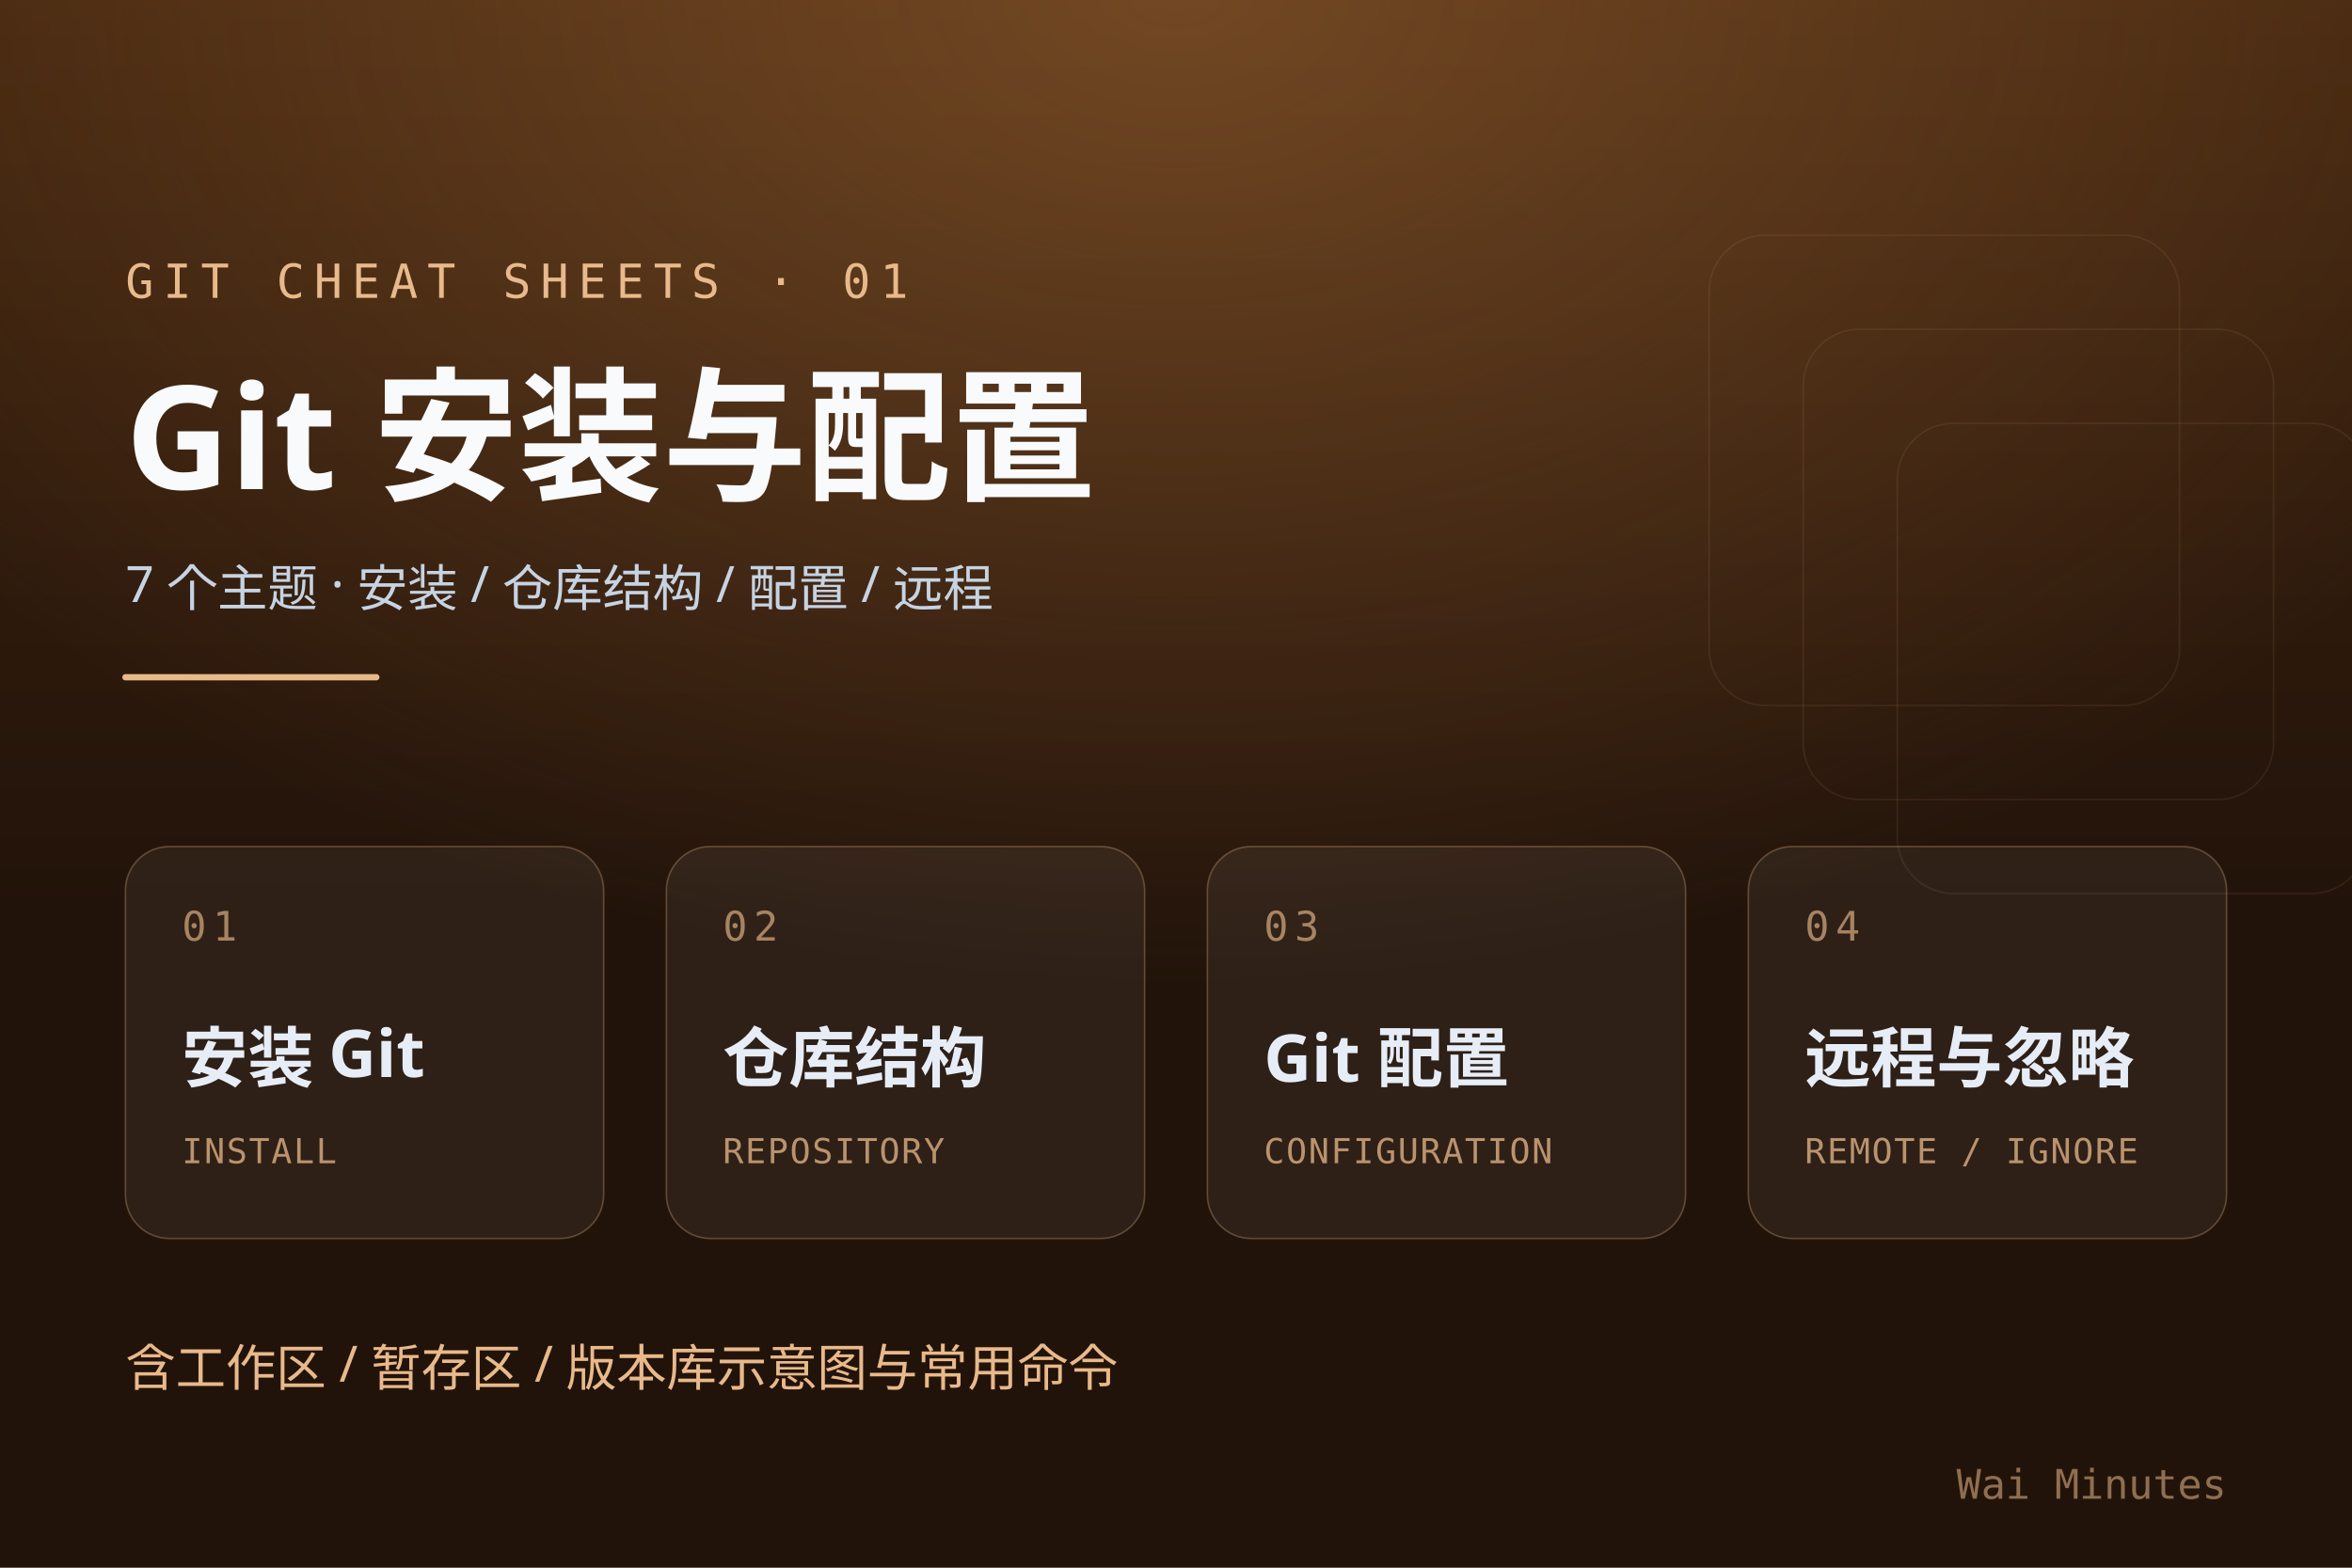
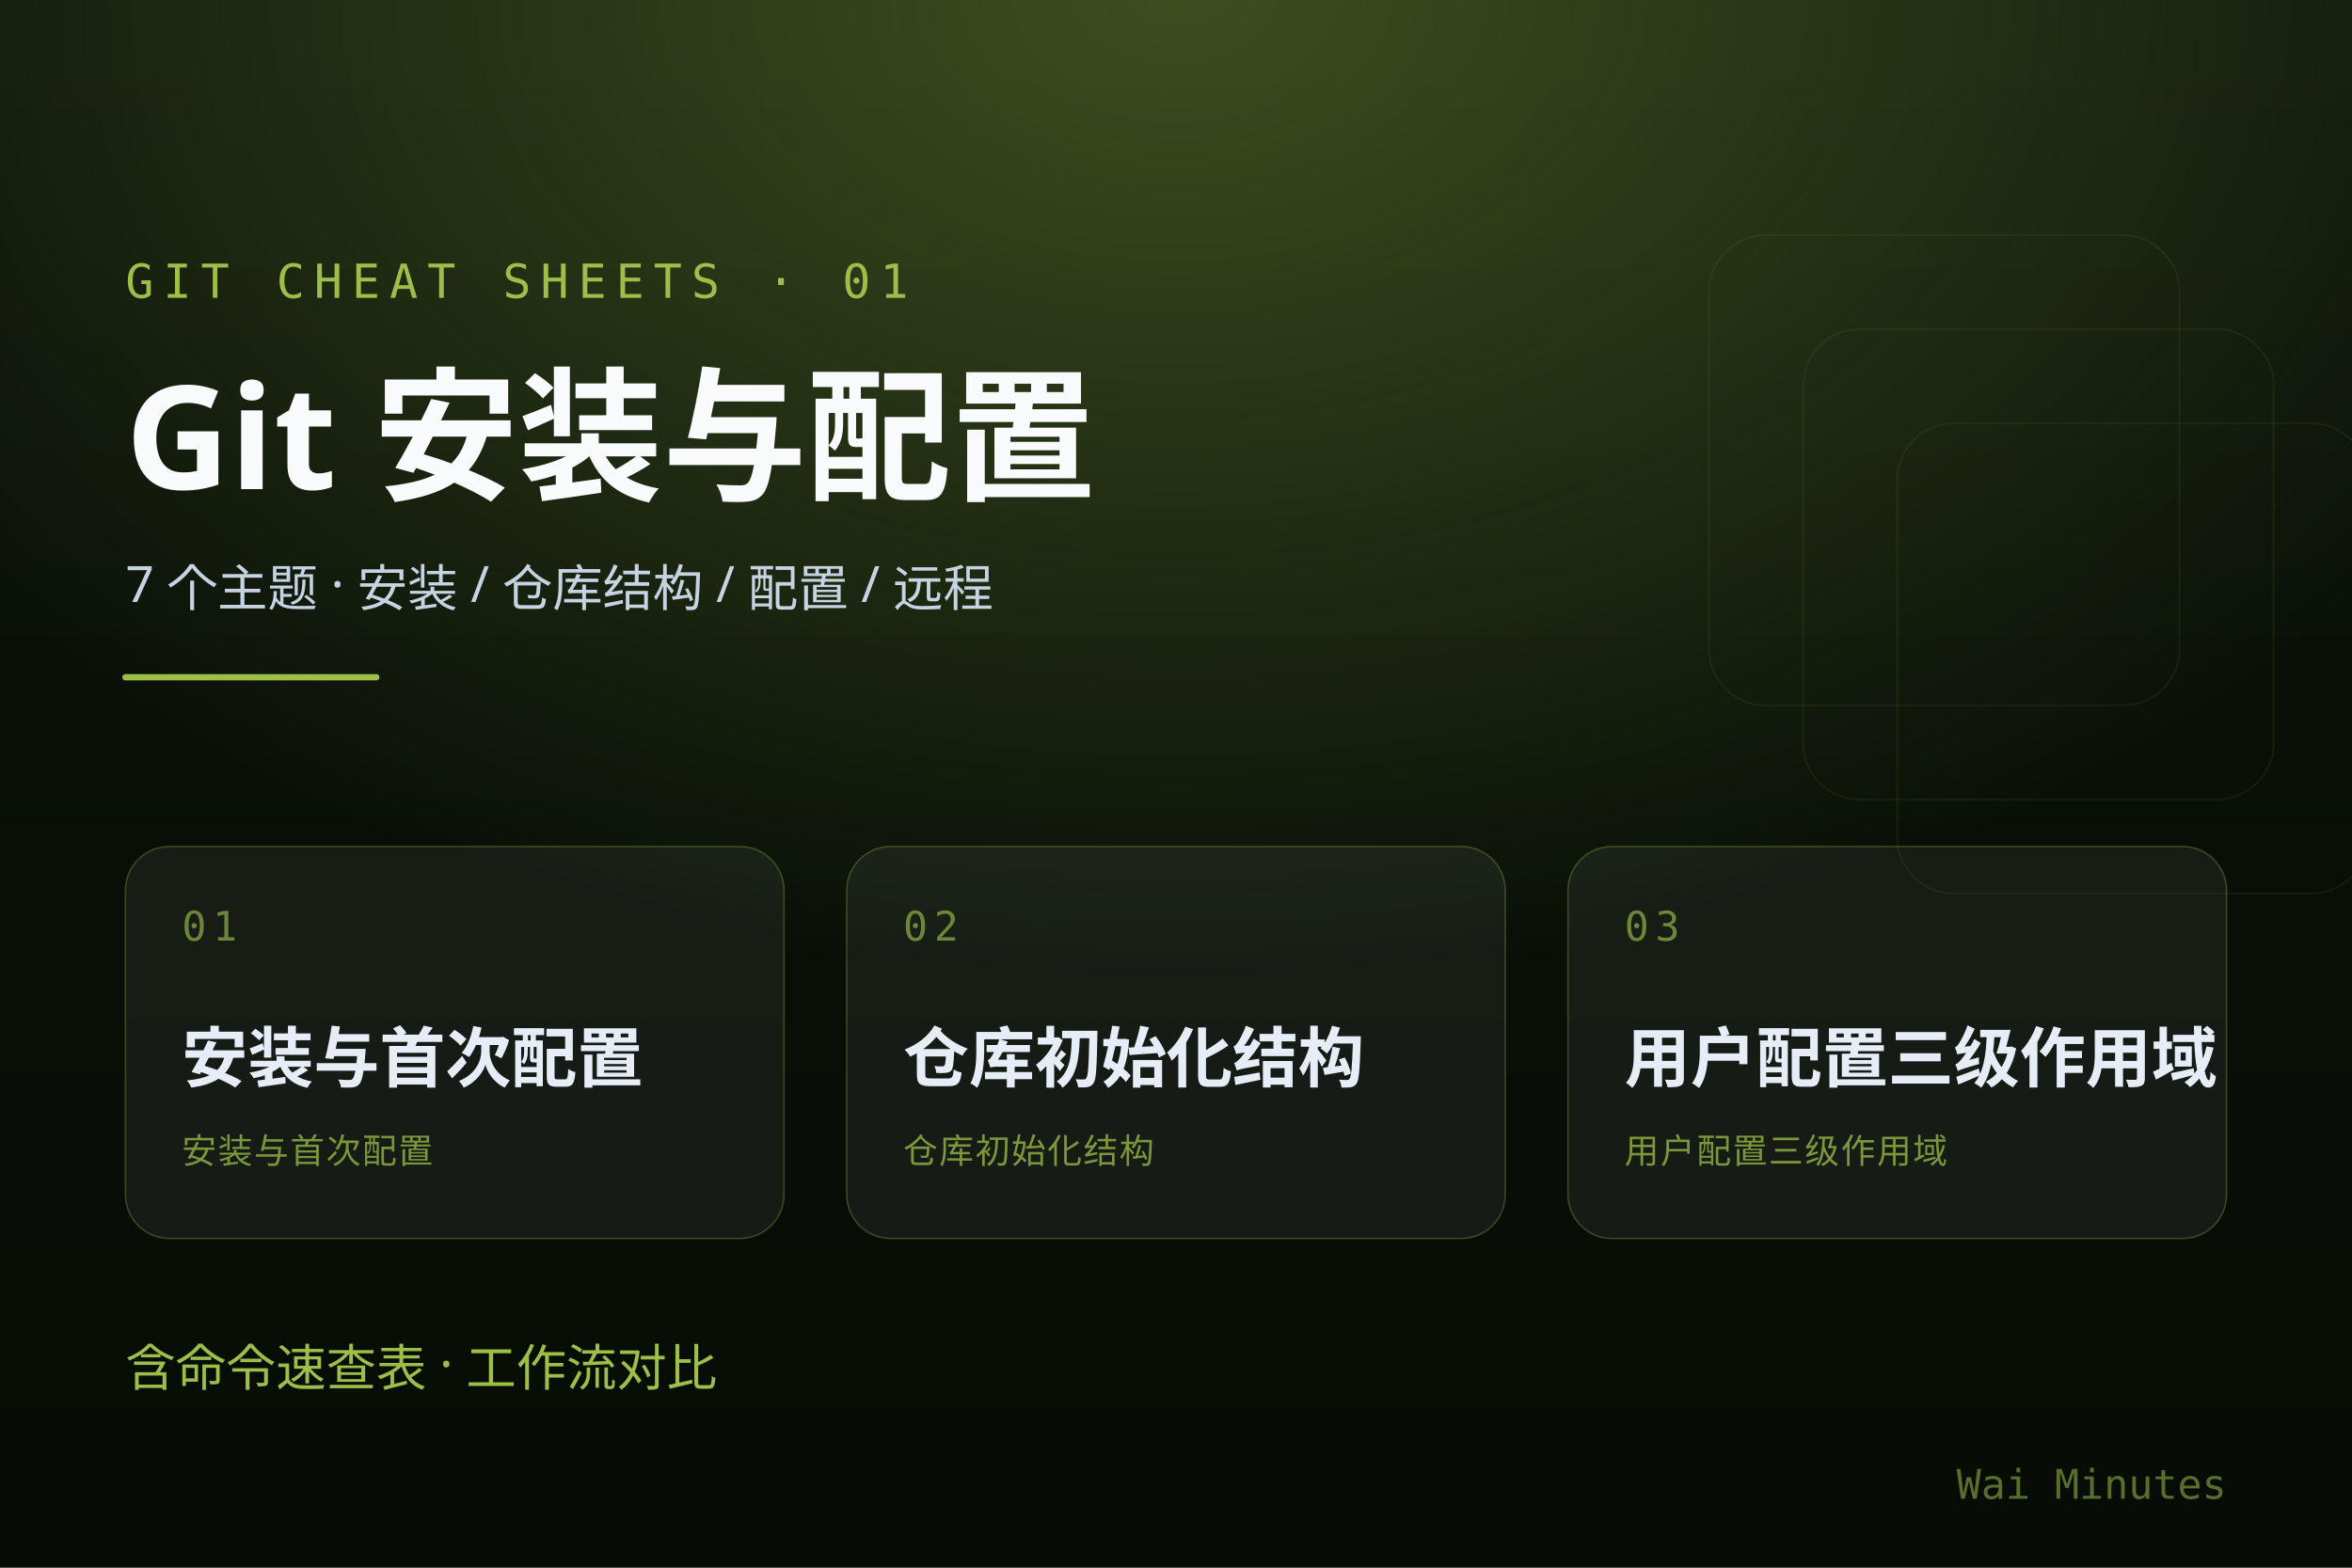
<svg xmlns="http://www.w3.org/2000/svg" width="1500" height="1000" viewBox="0 0 1500 1000" role="img" aria-labelledby="t d">
  <defs>
    <linearGradient id="bg" x1="0" y1="0" x2="0" y2="1">
-       <stop offset="0" stop-color="#43260f" />
-       <stop offset="0.58" stop-color="#22130a" />
-       <stop offset="1" stop-color="#22130a" />
+       <stop offset="0" stop-color="#0d140a" />
+       <stop offset="0.58" stop-color="#090f07" />
+       <stop offset="1" stop-color="#070c06" />
    </linearGradient>
    <radialGradient id="glow" cx="0.5" cy="0" r="0.9">
-       <stop offset="0" stop-color="#d08a4a" stop-opacity="0.34" />
-       <stop offset="0.7" stop-color="#d08a4a" stop-opacity="0" />
+       <stop offset="0" stop-color="#9dbf4a" stop-opacity="0.34" />
+       <stop offset="0.7" stop-color="#9dbf4a" stop-opacity="0" />
    </radialGradient>
    <style>.sans { font-family: 'Microsoft YaHei','PingFang SC','Hiragino Sans GB','Noto Sans SC','Source Han Sans SC',sans-serif; } .mono { font-family: 'Cascadia Mono','Consolas','SFMono-Regular',monospace; }</style>
  </defs>
  <rect width="1500" height="1000" fill="url(#bg)" />
  <rect width="1500" height="1000" fill="url(#glow)" />
-   <g opacity="0.5" stroke="#e8b98a" stroke-opacity="0.18" fill="none">
+   <g opacity="0.5" stroke="#9dbf4a" stroke-opacity="0.18" fill="none">
    <rect x="1090" y="150" width="300" height="300" rx="36" />
    <rect x="1150" y="210" width="300" height="300" rx="36" />
    <rect x="1210" y="270" width="300" height="300" rx="36" />
  </g>
-   <text class="mono" x="80" y="190" fill="#e8b98a" font-size="30" letter-spacing="6">GIT CHEAT SHEETS · 01</text>
+   <text class="mono" x="80" y="190" fill="#9dbf4a" font-size="30" letter-spacing="6">GIT CHEAT SHEETS · 01</text>
  <text class="sans" x="80" y="312" fill="#f8fafc" font-size="92" font-weight="700">Git 安装与配置</text>
  <text class="sans" x="80" y="384" fill="#c6d3e2" font-size="32">7 个主题 · 安装 / 仓库结构 / 配置 / 远程</text>
-   <line x1="80" y1="432" x2="240" y2="432" stroke="#e8b98a" stroke-width="4" stroke-linecap="round" />
+   <line x1="80" y1="432" x2="240" y2="432" stroke="#9dbf4a" stroke-width="4" stroke-linecap="round" />
  <g>
-     <rect x="80" y="540" width="305" height="250" rx="28" fill="#ffffff" fill-opacity="0.055" stroke="#e8b98a" stroke-opacity="0.30" />
-     <text class="mono" x="116" y="600" fill="#e8b98a" fill-opacity="0.65" font-size="26" letter-spacing="4">01</text>
-     <text class="sans" x="116" y="690" fill="#e6edf6" font-size="42" font-weight="600">安装 Git</text>
-     <text class="mono" x="116" y="742" fill="#e8b98a" fill-opacity="0.75" font-size="22" letter-spacing="1">INSTALL</text>
+     <rect x="80" y="540" width="420" height="250" rx="28" fill="#ffffff" fill-opacity="0.055" stroke="#9dbf4a" stroke-opacity="0.30" />
+     <text class="mono" x="116" y="600" fill="#9dbf4a" fill-opacity="0.65" font-size="26" letter-spacing="4">01</text>
+     <text class="sans" x="116" y="690" fill="#e6edf6" font-size="42" font-weight="600">安装与首次配置</text>
+     <text class="mono" x="116" y="742" fill="#9dbf4a" fill-opacity="0.75" font-size="22" letter-spacing="1">安装与首次配置</text>
  </g>
  <g>
-     <rect x="425" y="540" width="305" height="250" rx="28" fill="#ffffff" fill-opacity="0.055" stroke="#e8b98a" stroke-opacity="0.30" />
-     <text class="mono" x="461" y="600" fill="#e8b98a" fill-opacity="0.65" font-size="26" letter-spacing="4">02</text>
-     <text class="sans" x="461" y="690" fill="#e6edf6" font-size="42" font-weight="600">仓库结构</text>
-     <text class="mono" x="461" y="742" fill="#e8b98a" fill-opacity="0.75" font-size="22" letter-spacing="1">REPOSITORY</text>
+     <rect x="540" y="540" width="420" height="250" rx="28" fill="#ffffff" fill-opacity="0.055" stroke="#9dbf4a" stroke-opacity="0.30" />
+     <text class="mono" x="576" y="600" fill="#9dbf4a" fill-opacity="0.65" font-size="26" letter-spacing="4">02</text>
+     <text class="sans" x="576" y="690" fill="#e6edf6" font-size="42" font-weight="600">仓库初始化结构</text>
+     <text class="mono" x="576" y="742" fill="#9dbf4a" fill-opacity="0.75" font-size="22" letter-spacing="1">仓库初始化结构</text>
  </g>
  <g>
-     <rect x="770" y="540" width="305" height="250" rx="28" fill="#ffffff" fill-opacity="0.055" stroke="#e8b98a" stroke-opacity="0.30" />
-     <text class="mono" x="806" y="600" fill="#e8b98a" fill-opacity="0.65" font-size="26" letter-spacing="4">03</text>
-     <text class="sans" x="806" y="690" fill="#e6edf6" font-size="42" font-weight="600">Git 配置</text>
-     <text class="mono" x="806" y="742" fill="#e8b98a" fill-opacity="0.75" font-size="22" letter-spacing="1">CONFIGURATION</text>
+     <rect x="1000" y="540" width="420" height="250" rx="28" fill="#ffffff" fill-opacity="0.055" stroke="#9dbf4a" stroke-opacity="0.30" />
+     <text class="mono" x="1036" y="600" fill="#9dbf4a" fill-opacity="0.65" font-size="26" letter-spacing="4">03</text>
+     <text class="sans" x="1036" y="690" fill="#e6edf6" font-size="42" font-weight="600">用户配置三级作用域</text>
+     <text class="mono" x="1036" y="742" fill="#9dbf4a" fill-opacity="0.75" font-size="22" letter-spacing="1">用户配置三级作用域</text>
  </g>
-   <g>
-     <rect x="1115" y="540" width="305" height="250" rx="28" fill="#ffffff" fill-opacity="0.055" stroke="#e8b98a" stroke-opacity="0.30" />
-     <text class="mono" x="1151" y="600" fill="#e8b98a" fill-opacity="0.65" font-size="26" letter-spacing="4">04</text>
-     <text class="sans" x="1151" y="690" fill="#e6edf6" font-size="42" font-weight="600">远程与忽略</text>
-     <text class="mono" x="1151" y="742" fill="#e8b98a" fill-opacity="0.75" font-size="22" letter-spacing="1">REMOTE / IGNORE</text>
-   </g>
-   <text class="sans" x="80" y="884" fill="#e8b98a" font-size="32">含工作区 / 暂存区 / 版本库示意图与常用命令</text>
-   <text class="mono" x="1420" y="956" fill="#e8b98a" fill-opacity="0.55" font-size="26" text-anchor="end">Wai Minutes</text>
+   <text class="sans" x="80" y="884" fill="#9dbf4a" font-size="32">含命令速查表 · 工作流对比</text>
+   <text class="mono" x="1420" y="956" fill="#9dbf4a" fill-opacity="0.55" font-size="26" text-anchor="end">Wai Minutes</text>
</svg>
